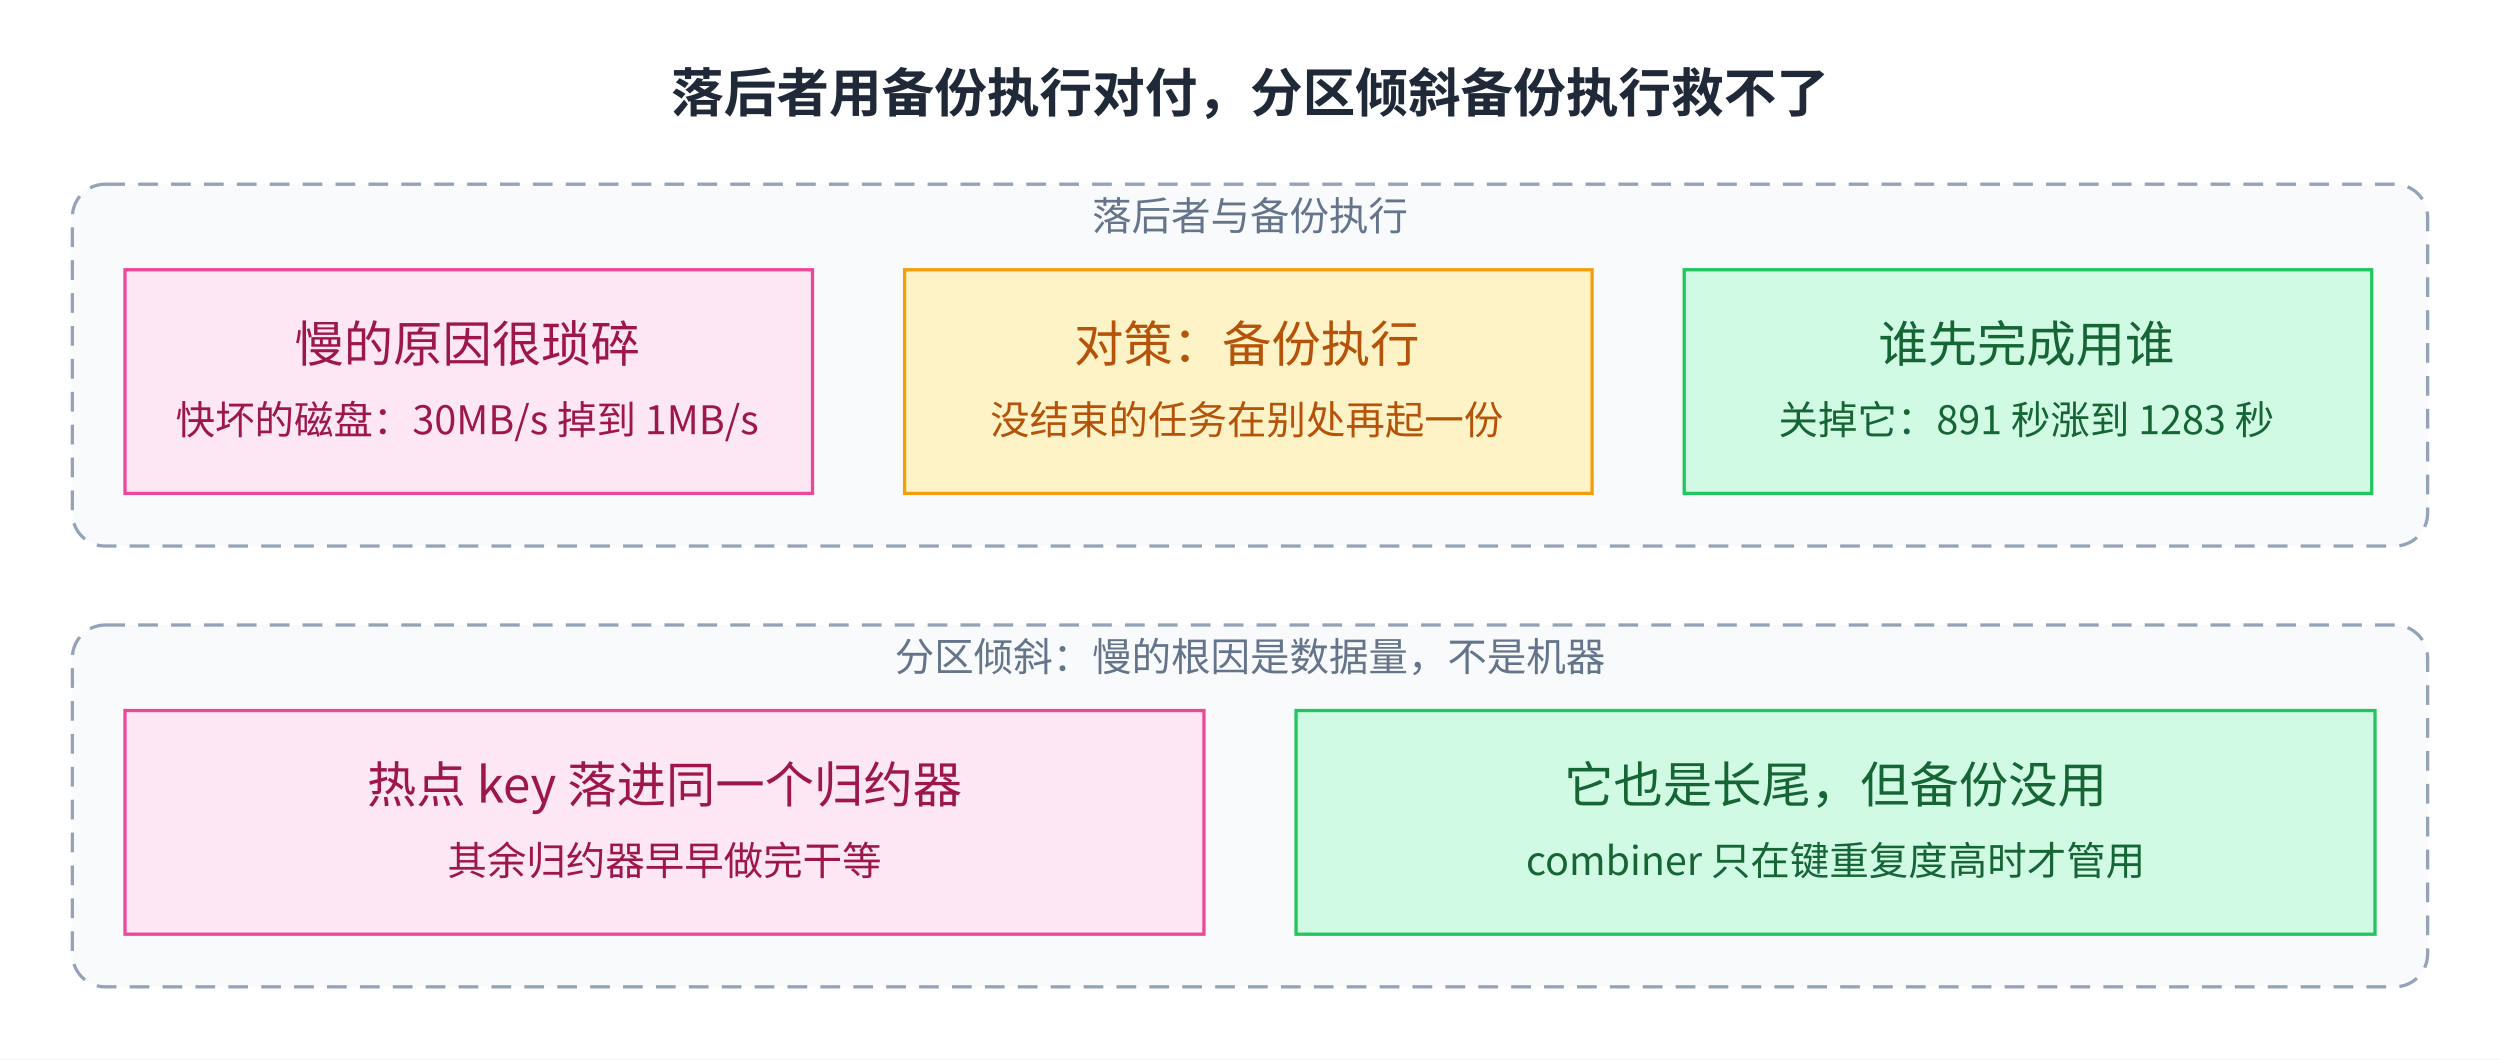
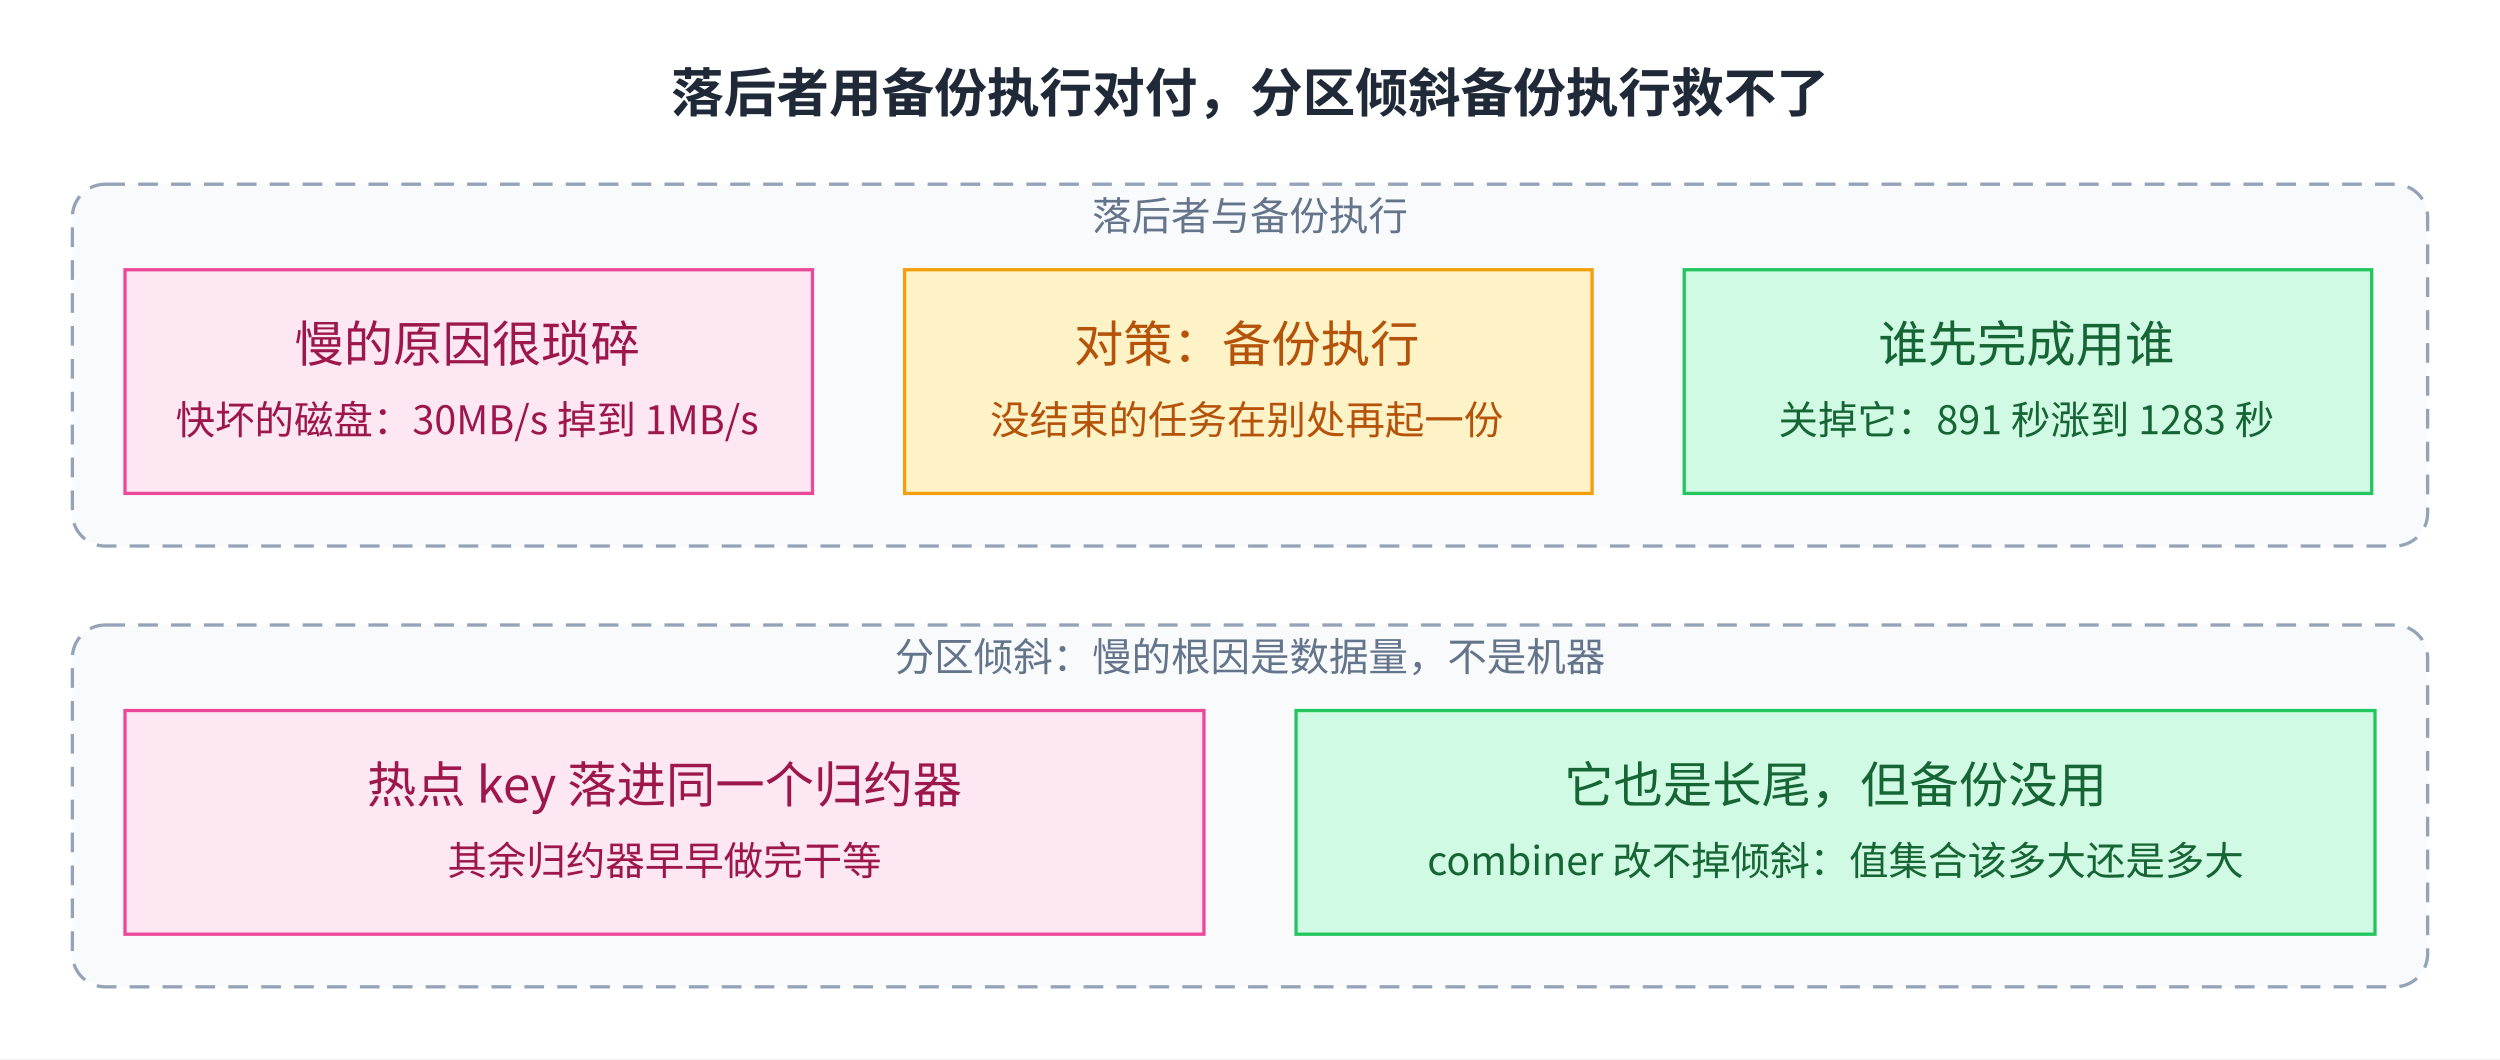
<svg xmlns="http://www.w3.org/2000/svg" viewBox="0 0 760 322" width="760" height="322" role="img" aria-labelledby="fig-mr-3-title fig-mr-3-desc">
  <defs>
    <style>
      text { font-family: 'PingFang SC', 'Microsoft YaHei', 'Noto Sans CJK SC', system-ui, sans-serif; }
    </style>
    <marker id="arrow" markerWidth="8" markerHeight="8" refX="2" refY="4" orient="auto" markerUnits="userSpaceOnUse">
      <path d="M0,0 L8,4 L0,8 L2,4 z" fill="#64748b" />
    </marker>
  </defs>
  <rect x="0" y="0" width="760" height="322" fill="#ffffff" />
  <text x="380" y="34" font-size="16" font-weight="600" fill="#1f2937" text-anchor="middle">落后者用备份执行对付，分区倾斜备份执行救不了</text>
  <rect x="22" y="56" width="716" height="110" rx="10" fill="#f8fafc" stroke="#94a3b8" stroke-dasharray="6,4" />
  <text x="380" y="70" font-size="12" fill="#64748b" text-anchor="middle">落后者与备份执行</text>
  <rect x="22" y="190" width="716" height="110" rx="10" fill="#f8fafc" stroke="#94a3b8" stroke-dasharray="6,4" />
  <text x="380" y="204" font-size="12" fill="#64748b" text-anchor="middle">分区倾斜：慢的根因是数据量，不是机器</text>
  <rect x="38" y="82" width="209" height="68" fill="#fce7f3" stroke="#ec4899" />
  <text x="142" y="110" font-size="15" fill="#9d174d" text-anchor="middle">慢的原因很琐碎</text>
  <text x="142" y="132" font-size="12" fill="#9d174d" text-anchor="middle">快坏的磁盘：30MB/s 掉到 1MB/s</text>
  <rect x="275" y="82" width="209" height="68" fill="#fef3c7" stroke="#f59e0b" />
  <text x="379" y="110" font-size="15" fill="#b45309" text-anchor="middle">对策：备份执行</text>
  <text x="379" y="132" font-size="12" fill="#b45309" text-anchor="middle">没结束的任务在别处再起一份</text>
  <rect x="512" y="82" width="209" height="68" fill="#d1fae5" stroke="#22c55e" />
  <text x="616" y="110" font-size="15" fill="#166534" text-anchor="middle">谁先完成用谁</text>
  <text x="616" y="132" font-size="12" fill="#166534" text-anchor="middle">关掉它：891 秒涨到 1283 秒</text>
  <rect x="38" y="216" width="328" height="68" fill="#fce7f3" stroke="#ec4899" />
  <text x="202" y="244" font-size="15" fill="#9d174d" text-anchor="middle">热点 key 落进同一个归约器</text>
  <text x="202" y="266" font-size="12" fill="#9d174d" text-anchor="middle">其余归约器早早做完干等</text>
  <rect x="394" y="216" width="328" height="68" fill="#d1fae5" stroke="#22c55e" />
  <text x="558" y="244" font-size="15" fill="#166534" text-anchor="middle">它也是长尾，但备份没用</text>
-   <text x="558" y="266" font-size="12" fill="#166534" text-anchor="middle">combiner 只在键重复度高时才管用</text>
+   <text x="558" y="266" font-size="12" fill="#166534" text-anchor="middle">combiner 改不掉倾斜：值集合该多大还是多大</text>
</svg>
